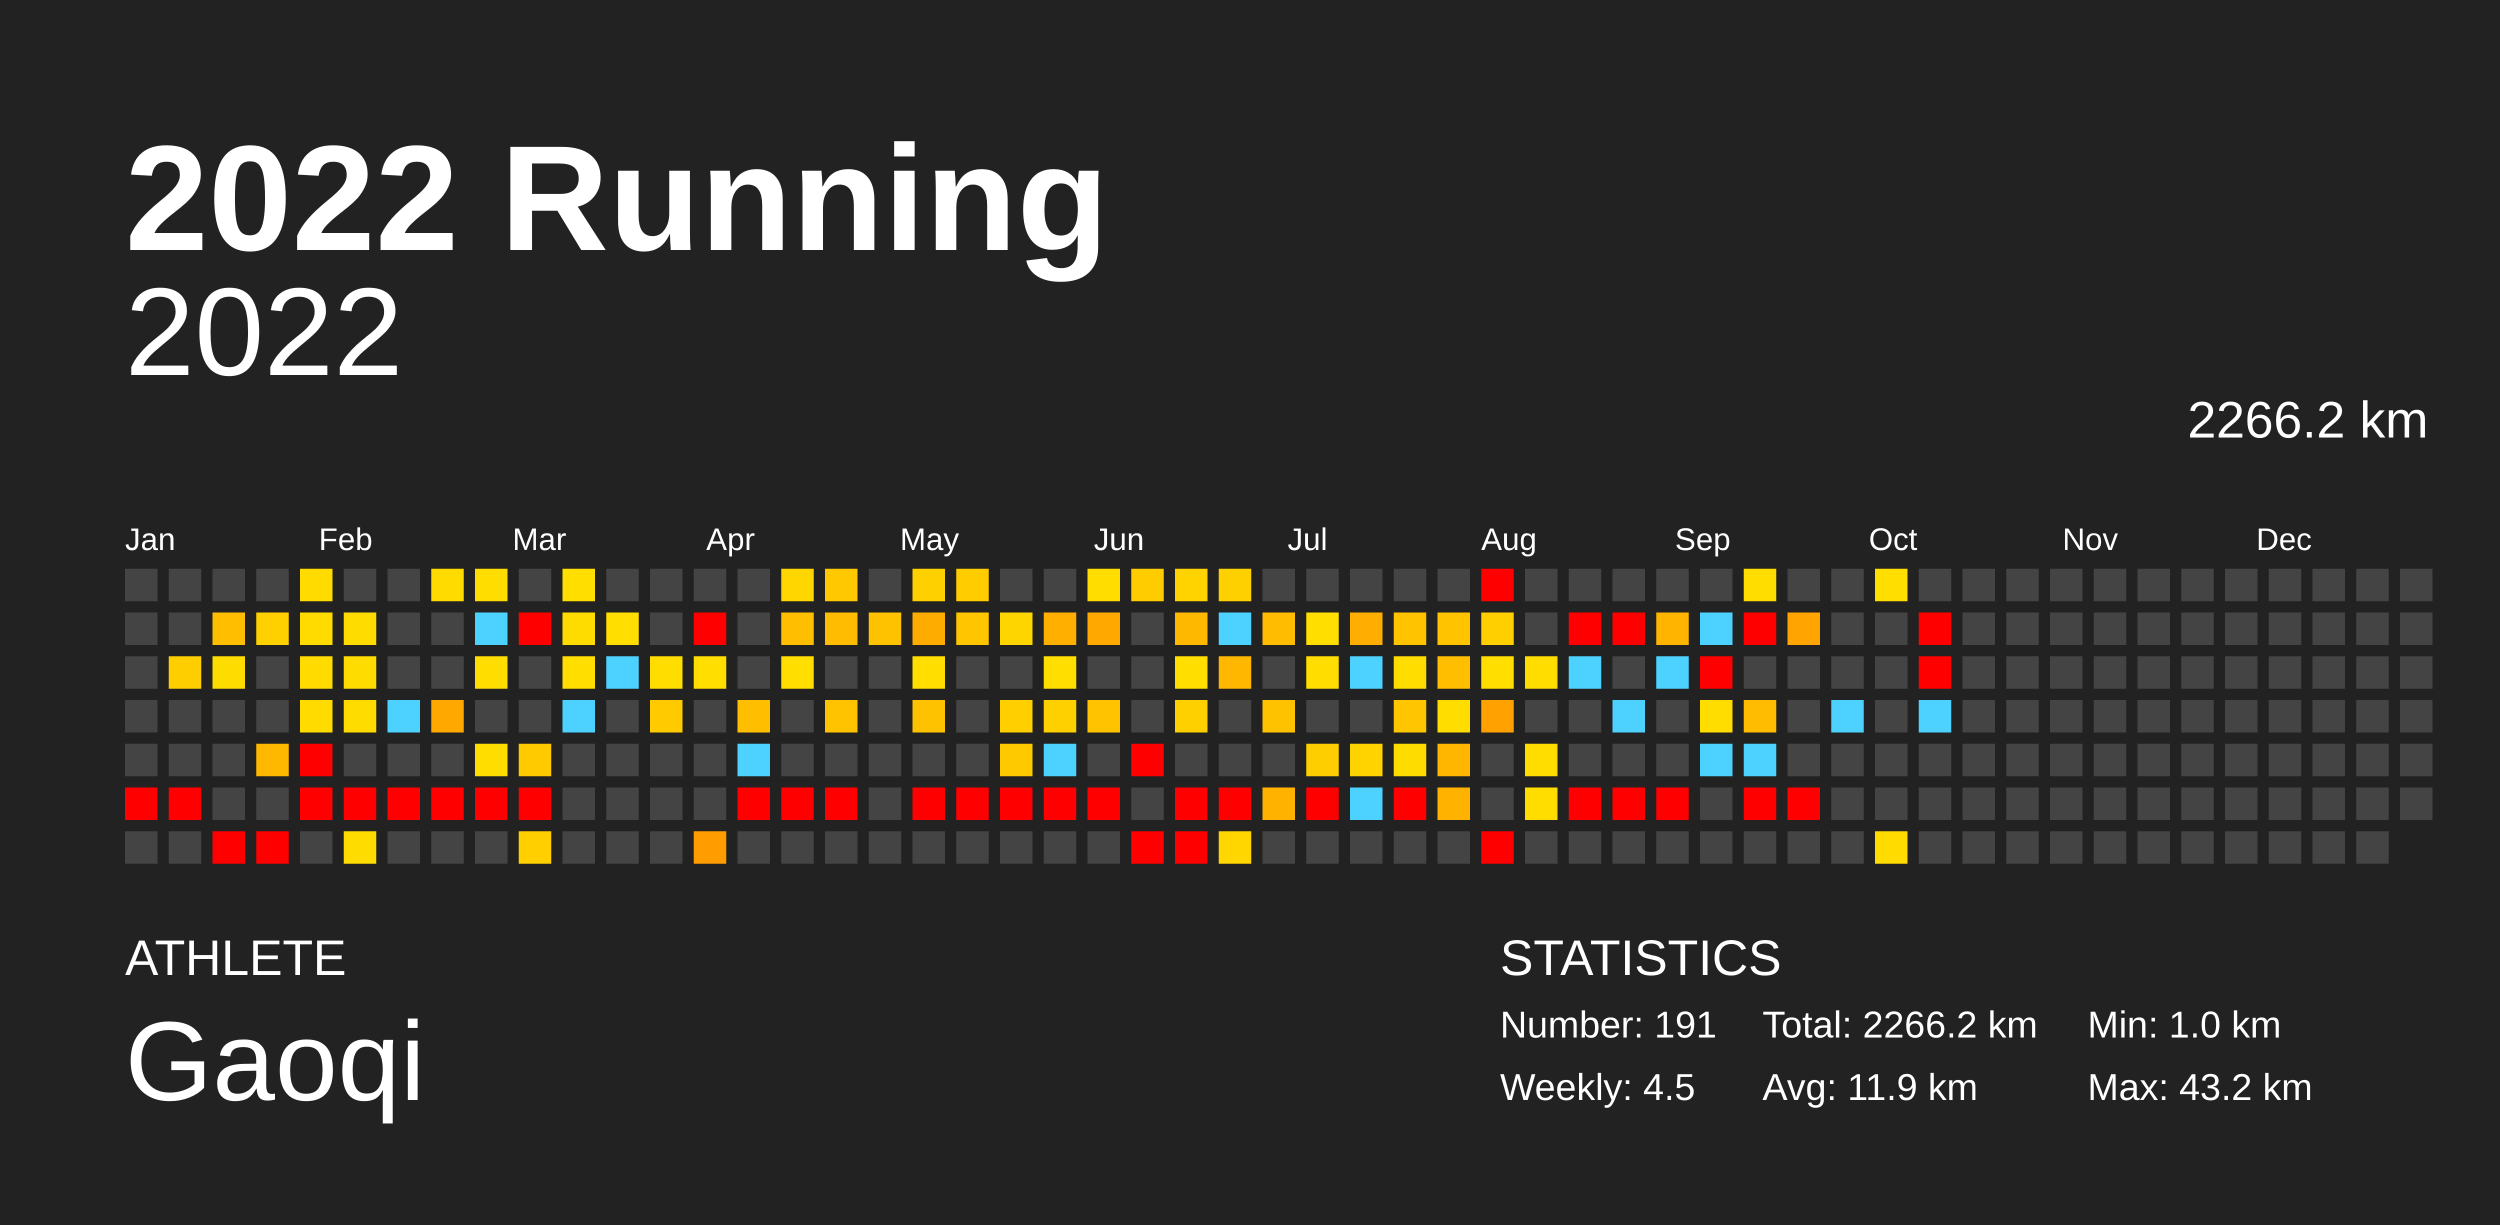
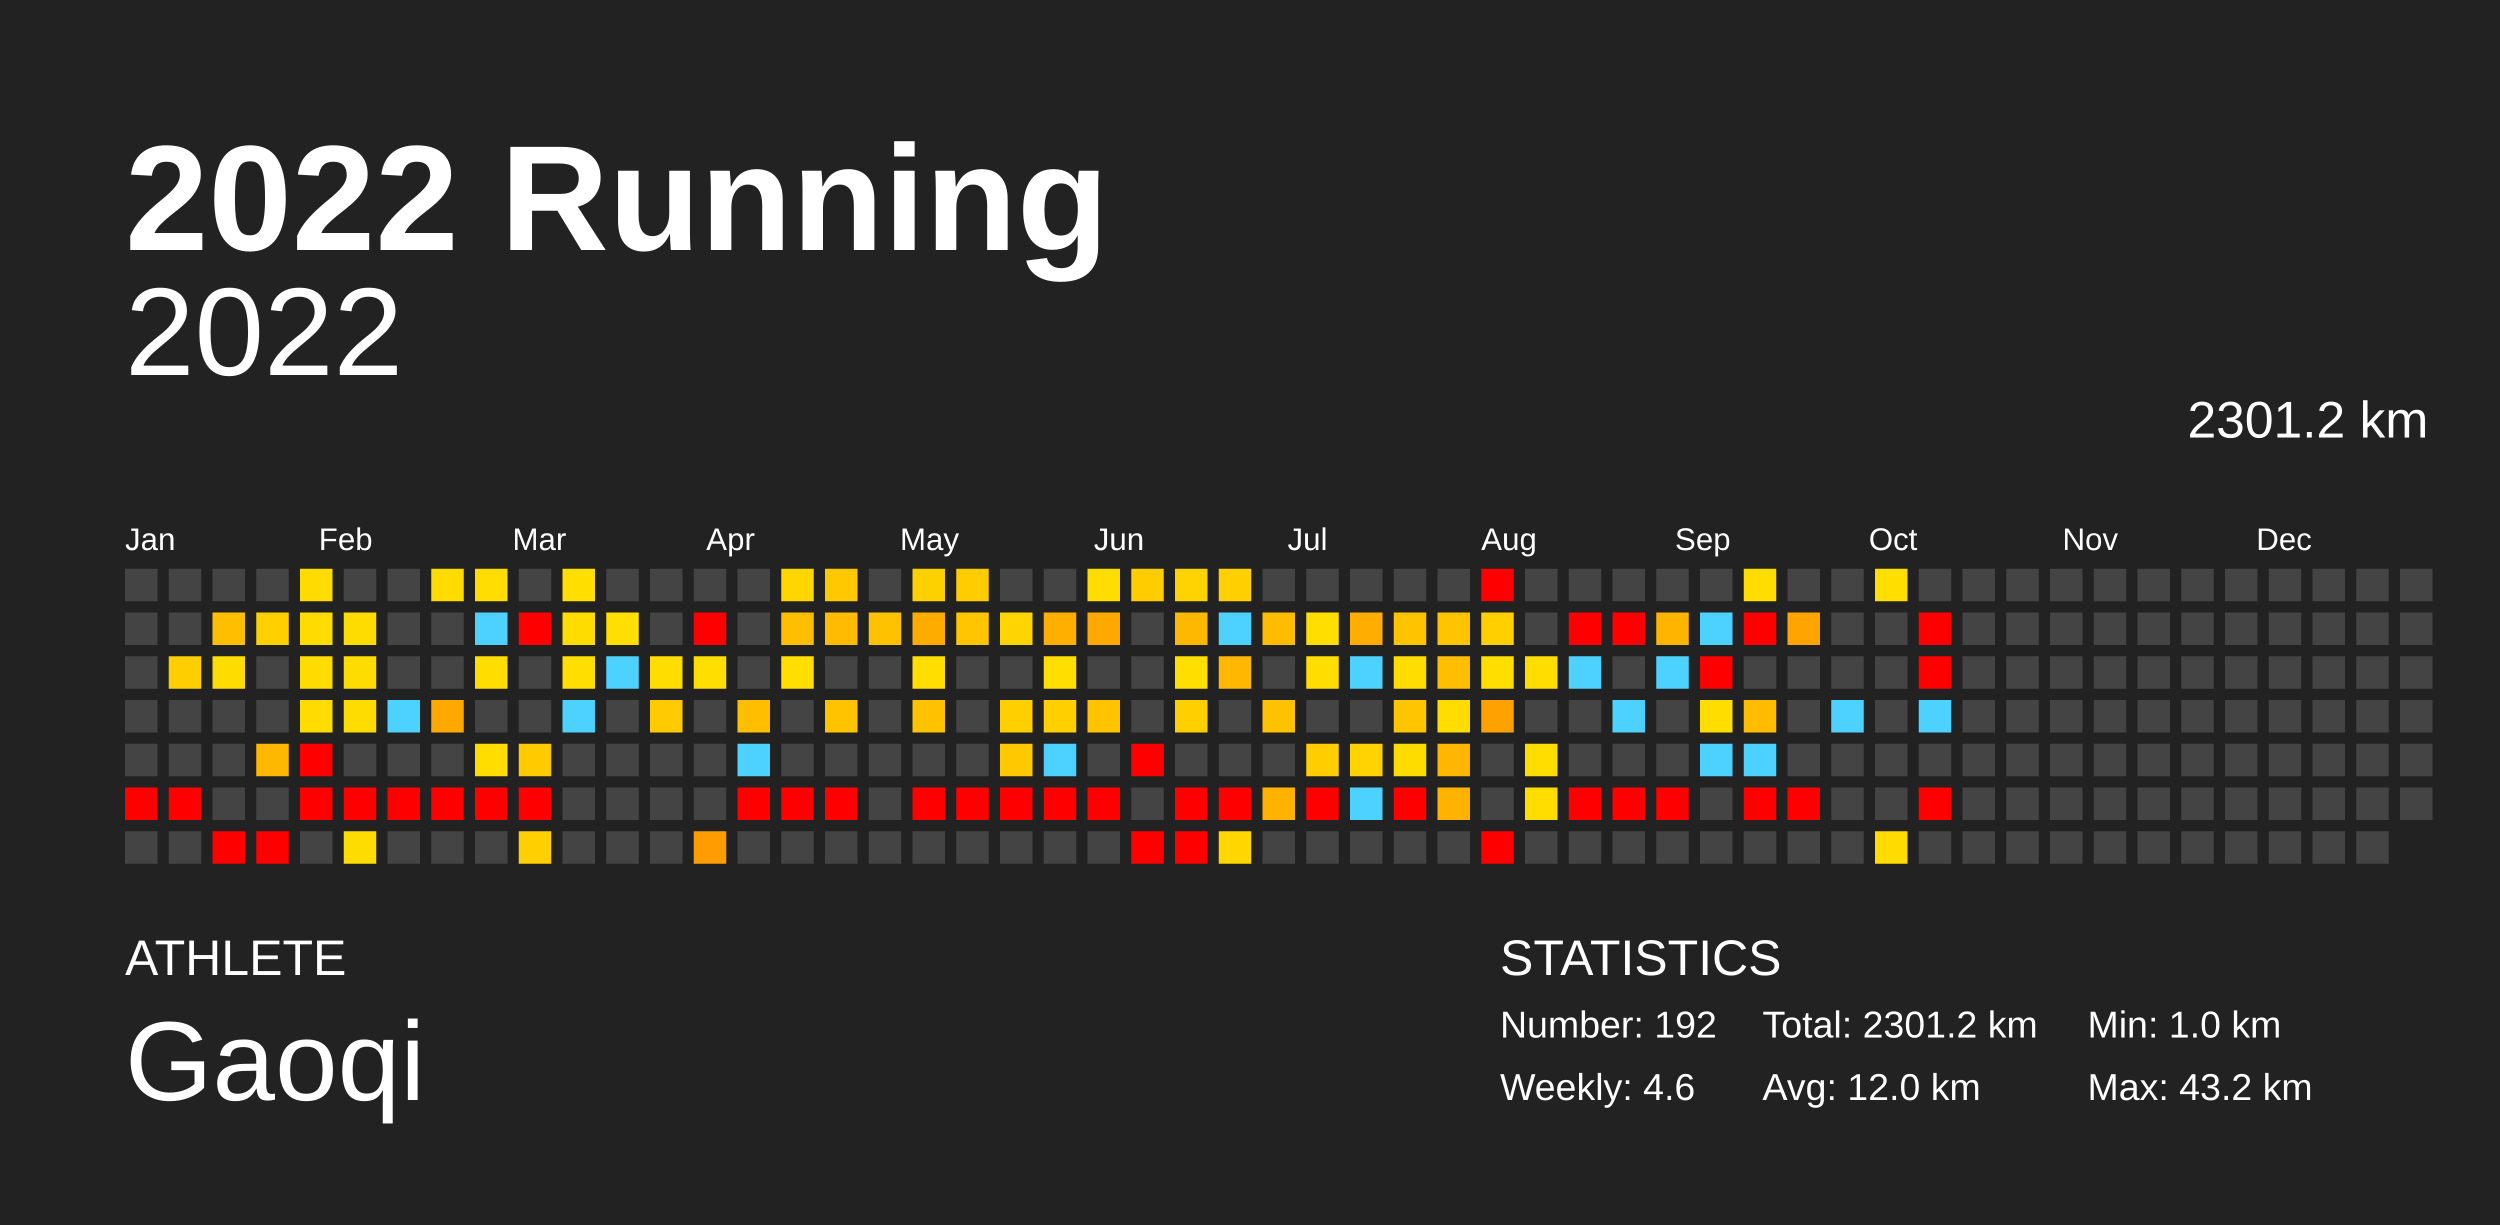
<svg xmlns="http://www.w3.org/2000/svg" baseProfile="full" height="98mm" version="1.1" viewBox="0,0,200,98" width="200mm">
  <defs />
  <rect fill="#222222" height="98" width="200" x="0" y="0" />
  <text fill="#FFFFFF" style="font-size:12px; font-family:Arial; font-weight:bold;" x="10" y="20">2022 Running</text>
  <text fill="#FFFFFF" style="font-size:4px; font-family:Arial" x="10" y="78">ATHLETE</text>
  <text fill="#FFFFFF" style="font-size:9px; font-family:Arial" x="10" y="88">Gaoqi</text>
  <text fill="#FFFFFF" style="font-size:4px; font-family:Arial" x="120" y="78">STATISTICS</text>
-   <text fill="#FFFFFF" style="font-size:3px; font-family:Arial" x="120" y="83">Number: 191</text>
-   <text fill="#FFFFFF" style="font-size:3px; font-family:Arial" x="120" y="88">Weekly: 4.5</text>
-   <text fill="#FFFFFF" style="font-size:3px; font-family:Arial" x="141" y="83">Total: 2266.2 km</text>
-   <text fill="#FFFFFF" style="font-size:3px; font-family:Arial" x="141" y="88">Avg: 11.9 km</text>
+   <text fill="#FFFFFF" style="font-size:3px; font-family:Arial" x="120" y="83">Number: 192</text>
+   <text fill="#FFFFFF" style="font-size:3px; font-family:Arial" x="120" y="88">Weekly: 4.6</text>
+   <text fill="#FFFFFF" style="font-size:3px; font-family:Arial" x="141" y="83">Total: 2301.2 km</text>
+   <text fill="#FFFFFF" style="font-size:3px; font-family:Arial" x="141" y="88">Avg: 12.0 km</text>
  <text fill="#FFFFFF" style="font-size:3px; font-family:Arial" x="167" y="83">Min: 1.0 km</text>
  <text fill="#FFFFFF" style="font-size:3px; font-family:Arial" x="167" y="88">Max: 43.2 km</text>
  <text alignment-baseline="hanging" fill="#FFFFFF" style="font-size:10.0px; font-family:Arial;" x="10" y="30">2022</text>
-   <text alignment-baseline="hanging" fill="#FFFFFF" style="font-size:4.125px; font-family:Arial;" x="175" y="35">2266.2 km</text>
+   <text alignment-baseline="hanging" fill="#FFFFFF" style="font-size:4.125px; font-family:Arial;" x="175" y="35">2301.2 km</text>
  <text fill="#FFFFFF" style="font-size:2.5px; font-family:Arial" x="10.0" y="44">Jan</text>
  <text fill="#FFFFFF" style="font-size:2.5px; font-family:Arial" x="25.5" y="44">Feb</text>
  <text fill="#FFFFFF" style="font-size:2.5px; font-family:Arial" x="41.0" y="44">Mar</text>
  <text fill="#FFFFFF" style="font-size:2.5px; font-family:Arial" x="56.5" y="44">Apr</text>
  <text fill="#FFFFFF" style="font-size:2.5px; font-family:Arial" x="72.0" y="44">May</text>
  <text fill="#FFFFFF" style="font-size:2.5px; font-family:Arial" x="87.5" y="44">Jun</text>
  <text fill="#FFFFFF" style="font-size:2.5px; font-family:Arial" x="103.0" y="44">Jul</text>
  <text fill="#FFFFFF" style="font-size:2.5px; font-family:Arial" x="118.5" y="44">Aug</text>
  <text fill="#FFFFFF" style="font-size:2.5px; font-family:Arial" x="134.0" y="44">Sep</text>
  <text fill="#FFFFFF" style="font-size:2.5px; font-family:Arial" x="149.5" y="44">Oct</text>
  <text fill="#FFFFFF" style="font-size:2.5px; font-family:Arial" x="165.0" y="44">Nov</text>
  <text fill="#FFFFFF" style="font-size:2.5px; font-family:Arial" x="180.5" y="44">Dec</text>
  <rect fill="#444444" height="2.6" width="2.6" x="10.0" y="45.5" />
  <rect fill="#444444" height="2.6" width="2.6" x="10.0" y="49.0" />
  <rect fill="#444444" height="2.6" width="2.6" x="10.0" y="52.5" />
  <rect fill="#444444" height="2.6" width="2.6" x="10.0" y="56.0" />
  <rect fill="#444444" height="2.6" width="2.6" x="10.0" y="59.5" />
  <rect fill="red" height="2.6" width="2.6" x="10.0" y="63.0" />
  <rect fill="#444444" height="2.6" width="2.6" x="10.0" y="66.5" />
  <rect fill="#444444" height="2.6" width="2.6" x="13.5" y="45.5" />
  <rect fill="#444444" height="2.6" width="2.6" x="13.5" y="49.0" />
  <rect fill="#ffce00" height="2.6" width="2.6" x="13.5" y="52.5" />
  <rect fill="#444444" height="2.6" width="2.6" x="13.5" y="56.0" />
  <rect fill="#444444" height="2.6" width="2.6" x="13.5" y="59.5" />
  <rect fill="red" height="2.6" width="2.6" x="13.5" y="63.0" />
  <rect fill="#444444" height="2.6" width="2.6" x="13.5" y="66.5" />
  <rect fill="#444444" height="2.6" width="2.6" x="17.0" y="45.5" />
  <rect fill="#ffbf00" height="2.6" width="2.6" x="17.0" y="49.0" />
  <rect fill="#ffdc00" height="2.6" width="2.6" x="17.0" y="52.5" />
  <rect fill="#444444" height="2.6" width="2.6" x="17.0" y="56.0" />
  <rect fill="#444444" height="2.6" width="2.6" x="17.0" y="59.5" />
  <rect fill="#444444" height="2.6" width="2.6" x="17.0" y="63.0" />
  <rect fill="red" height="2.6" width="2.6" x="17.0" y="66.5" />
  <rect fill="#444444" height="2.6" width="2.6" x="20.5" y="45.5" />
  <rect fill="#ffd000" height="2.6" width="2.6" x="20.5" y="49.0" />
  <rect fill="#444444" height="2.6" width="2.6" x="20.5" y="52.5" />
  <rect fill="#444444" height="2.6" width="2.6" x="20.5" y="56.0" />
  <rect fill="#ffb800" height="2.6" width="2.6" x="20.5" y="59.5" />
  <rect fill="#444444" height="2.6" width="2.6" x="20.5" y="63.0" />
  <rect fill="red" height="2.6" width="2.6" x="20.5" y="66.5" />
  <rect fill="#ffdb00" height="2.6" width="2.6" x="24.0" y="45.5" />
  <rect fill="#ffdb00" height="2.6" width="2.6" x="24.0" y="49.0" />
  <rect fill="#ffdb00" height="2.6" width="2.6" x="24.0" y="52.5" />
  <rect fill="#ffdb00" height="2.6" width="2.6" x="24.0" y="56.0" />
  <rect fill="red" height="2.6" width="2.6" x="24.0" y="59.5" />
  <rect fill="red" height="2.6" width="2.6" x="24.0" y="63.0" />
  <rect fill="#444444" height="2.6" width="2.6" x="24.0" y="66.5" />
  <rect fill="#444444" height="2.6" width="2.6" x="27.5" y="45.5" />
  <rect fill="#ffdc00" height="2.6" width="2.6" x="27.5" y="49.0" />
  <rect fill="#ffdc00" height="2.6" width="2.6" x="27.5" y="52.5" />
  <rect fill="#ffdc00" height="2.6" width="2.6" x="27.5" y="56.0" />
  <rect fill="#444444" height="2.6" width="2.6" x="27.5" y="59.5" />
  <rect fill="red" height="2.6" width="2.6" x="27.5" y="63.0" />
  <rect fill="#ffdc00" height="2.6" width="2.6" x="27.5" y="66.5" />
  <rect fill="#444444" height="2.6" width="2.6" x="31.0" y="45.5" />
  <rect fill="#444444" height="2.6" width="2.6" x="31.0" y="49.0" />
  <rect fill="#444444" height="2.6" width="2.6" x="31.0" y="52.5" />
  <rect fill="#4dd2ff" height="2.6" width="2.6" x="31.0" y="56.0" />
  <rect fill="#444444" height="2.6" width="2.6" x="31.0" y="59.5" />
  <rect fill="red" height="2.6" width="2.6" x="31.0" y="63.0" />
  <rect fill="#444444" height="2.6" width="2.6" x="31.0" y="66.5" />
  <rect fill="#ffdb00" height="2.6" width="2.6" x="34.5" y="45.5" />
  <rect fill="#444444" height="2.6" width="2.6" x="34.5" y="49.0" />
  <rect fill="#444444" height="2.6" width="2.6" x="34.5" y="52.5" />
  <rect fill="#ffa800" height="2.6" width="2.6" x="34.5" y="56.0" />
  <rect fill="#444444" height="2.6" width="2.6" x="34.5" y="59.5" />
  <rect fill="red" height="2.6" width="2.6" x="34.5" y="63.0" />
  <rect fill="#444444" height="2.6" width="2.6" x="34.5" y="66.5" />
  <rect fill="#ffdd00" height="2.6" width="2.6" x="38.0" y="45.5" />
  <rect fill="#4dd2ff" height="2.6" width="2.6" x="38.0" y="49.0" />
  <rect fill="#ffdd00" height="2.6" width="2.6" x="38.0" y="52.5" />
  <rect fill="#444444" height="2.6" width="2.6" x="38.0" y="56.0" />
  <rect fill="#ffdd00" height="2.6" width="2.6" x="38.0" y="59.5" />
  <rect fill="red" height="2.6" width="2.6" x="38.0" y="63.0" />
  <rect fill="#444444" height="2.6" width="2.6" x="38.0" y="66.5" />
  <rect fill="#444444" height="2.6" width="2.6" x="41.5" y="45.5" />
  <rect fill="red" height="2.6" width="2.6" x="41.5" y="49.0" />
  <rect fill="#444444" height="2.6" width="2.6" x="41.5" y="52.5" />
  <rect fill="#444444" height="2.6" width="2.6" x="41.5" y="56.0" />
  <rect fill="#ffca00" height="2.6" width="2.6" x="41.5" y="59.5" />
  <rect fill="red" height="2.6" width="2.6" x="41.5" y="63.0" />
  <rect fill="#ffcf00" height="2.6" width="2.6" x="41.5" y="66.5" />
  <rect fill="#ffde00" height="2.6" width="2.6" x="45.0" y="45.5" />
  <rect fill="#ffdc00" height="2.6" width="2.6" x="45.0" y="49.0" />
  <rect fill="#ffde00" height="2.6" width="2.6" x="45.0" y="52.5" />
  <rect fill="#4dd2ff" height="2.6" width="2.6" x="45.0" y="56.0" />
  <rect fill="#444444" height="2.6" width="2.6" x="45.0" y="59.5" />
  <rect fill="#444444" height="2.6" width="2.6" x="45.0" y="63.0" />
  <rect fill="#444444" height="2.6" width="2.6" x="45.0" y="66.5" />
  <rect fill="#444444" height="2.6" width="2.6" x="48.5" y="45.5" />
  <rect fill="#ffde00" height="2.6" width="2.6" x="48.5" y="49.0" />
  <rect fill="#4dd2ff" height="2.6" width="2.6" x="48.5" y="52.5" />
  <rect fill="#444444" height="2.6" width="2.6" x="48.5" y="56.0" />
  <rect fill="#444444" height="2.6" width="2.6" x="48.5" y="59.5" />
  <rect fill="#444444" height="2.6" width="2.6" x="48.5" y="63.0" />
  <rect fill="#444444" height="2.6" width="2.6" x="48.5" y="66.5" />
  <rect fill="#444444" height="2.6" width="2.6" x="52.0" y="45.5" />
  <rect fill="#444444" height="2.6" width="2.6" x="52.0" y="49.0" />
  <rect fill="#ffdd00" height="2.6" width="2.6" x="52.0" y="52.5" />
  <rect fill="#ffca00" height="2.6" width="2.6" x="52.0" y="56.0" />
  <rect fill="#444444" height="2.6" width="2.6" x="52.0" y="59.5" />
  <rect fill="#444444" height="2.6" width="2.6" x="52.0" y="63.0" />
  <rect fill="#444444" height="2.6" width="2.6" x="52.0" y="66.5" />
  <rect fill="#444444" height="2.6" width="2.6" x="55.5" y="45.5" />
  <rect fill="red" height="2.6" width="2.6" x="55.5" y="49.0" />
  <rect fill="#ffde00" height="2.6" width="2.6" x="55.5" y="52.5" />
  <rect fill="#444444" height="2.6" width="2.6" x="55.5" y="56.0" />
  <rect fill="#444444" height="2.6" width="2.6" x="55.5" y="59.5" />
  <rect fill="#444444" height="2.6" width="2.6" x="55.5" y="63.0" />
  <rect fill="#ff9d00" height="2.6" width="2.6" x="55.5" y="66.5" />
  <rect fill="#444444" height="2.6" width="2.6" x="59.0" y="45.5" />
  <rect fill="#444444" height="2.6" width="2.6" x="59.0" y="49.0" />
  <rect fill="#444444" height="2.6" width="2.6" x="59.0" y="52.5" />
  <rect fill="#ffbf00" height="2.6" width="2.6" x="59.0" y="56.0" />
  <rect fill="#4dd2ff" height="2.6" width="2.6" x="59.0" y="59.5" />
  <rect fill="red" height="2.6" width="2.6" x="59.0" y="63.0" />
  <rect fill="#444444" height="2.6" width="2.6" x="59.0" y="66.5" />
  <rect fill="#ffd600" height="2.6" width="2.6" x="62.5" y="45.5" />
  <rect fill="#ffbf00" height="2.6" width="2.6" x="62.5" y="49.0" />
  <rect fill="#ffde00" height="2.6" width="2.6" x="62.5" y="52.5" />
  <rect fill="#444444" height="2.6" width="2.6" x="62.5" y="56.0" />
  <rect fill="#444444" height="2.6" width="2.6" x="62.5" y="59.5" />
  <rect fill="red" height="2.6" width="2.6" x="62.5" y="63.0" />
  <rect fill="#444444" height="2.6" width="2.6" x="62.5" y="66.5" />
  <rect fill="#ffc800" height="2.6" width="2.6" x="66.0" y="45.5" />
  <rect fill="#ffbc00" height="2.6" width="2.6" x="66.0" y="49.0" />
  <rect fill="#444444" height="2.6" width="2.6" x="66.0" y="52.5" />
  <rect fill="#ffc300" height="2.6" width="2.6" x="66.0" y="56.0" />
  <rect fill="#444444" height="2.6" width="2.6" x="66.0" y="59.5" />
  <rect fill="red" height="2.6" width="2.6" x="66.0" y="63.0" />
  <rect fill="#444444" height="2.6" width="2.6" x="66.0" y="66.5" />
  <rect fill="#444444" height="2.6" width="2.6" x="69.5" y="45.5" />
  <rect fill="#ffc200" height="2.6" width="2.6" x="69.5" y="49.0" />
  <rect fill="#444444" height="2.6" width="2.6" x="69.5" y="52.5" />
  <rect fill="#444444" height="2.6" width="2.6" x="69.5" y="56.0" />
  <rect fill="#444444" height="2.6" width="2.6" x="69.5" y="59.5" />
  <rect fill="#444444" height="2.6" width="2.6" x="69.5" y="63.0" />
  <rect fill="#444444" height="2.6" width="2.6" x="69.5" y="66.5" />
  <rect fill="#ffd000" height="2.6" width="2.6" x="73.0" y="45.5" />
  <rect fill="#ffac00" height="2.6" width="2.6" x="73.0" y="49.0" />
  <rect fill="#ffde00" height="2.6" width="2.6" x="73.0" y="52.5" />
  <rect fill="#ffc200" height="2.6" width="2.6" x="73.0" y="56.0" />
  <rect fill="#444444" height="2.6" width="2.6" x="73.0" y="59.5" />
  <rect fill="red" height="2.6" width="2.6" x="73.0" y="63.0" />
  <rect fill="#444444" height="2.6" width="2.6" x="73.0" y="66.5" />
  <rect fill="#ffcc00" height="2.6" width="2.6" x="76.5" y="45.5" />
  <rect fill="#ffc600" height="2.6" width="2.6" x="76.5" y="49.0" />
  <rect fill="#444444" height="2.6" width="2.6" x="76.5" y="52.5" />
  <rect fill="#444444" height="2.6" width="2.6" x="76.5" y="56.0" />
  <rect fill="#444444" height="2.6" width="2.6" x="76.5" y="59.5" />
  <rect fill="red" height="2.6" width="2.6" x="76.5" y="63.0" />
  <rect fill="#444444" height="2.6" width="2.6" x="76.5" y="66.5" />
  <rect fill="#444444" height="2.6" width="2.6" x="80.0" y="45.5" />
  <rect fill="#ffd500" height="2.6" width="2.6" x="80.0" y="49.0" />
  <rect fill="#444444" height="2.6" width="2.6" x="80.0" y="52.5" />
  <rect fill="#ffcf00" height="2.6" width="2.6" x="80.0" y="56.0" />
  <rect fill="#ffc900" height="2.6" width="2.6" x="80.0" y="59.5" />
  <rect fill="red" height="2.6" width="2.6" x="80.0" y="63.0" />
  <rect fill="#444444" height="2.6" width="2.6" x="80.0" y="66.5" />
  <rect fill="#444444" height="2.6" width="2.6" x="83.5" y="45.5" />
  <rect fill="#ffaf00" height="2.6" width="2.6" x="83.5" y="49.0" />
  <rect fill="#ffde00" height="2.6" width="2.6" x="83.5" y="52.5" />
  <rect fill="#ffd000" height="2.6" width="2.6" x="83.5" y="56.0" />
  <rect fill="#4dd2ff" height="2.6" width="2.6" x="83.5" y="59.5" />
  <rect fill="red" height="2.6" width="2.6" x="83.5" y="63.0" />
  <rect fill="#444444" height="2.6" width="2.6" x="83.5" y="66.5" />
  <rect fill="#ffdd00" height="2.6" width="2.6" x="87.0" y="45.5" />
  <rect fill="#ffa900" height="2.6" width="2.6" x="87.0" y="49.0" />
  <rect fill="#444444" height="2.6" width="2.6" x="87.0" y="52.5" />
  <rect fill="#ffc300" height="2.6" width="2.6" x="87.0" y="56.0" />
  <rect fill="#444444" height="2.6" width="2.6" x="87.0" y="59.5" />
  <rect fill="red" height="2.6" width="2.6" x="87.0" y="63.0" />
  <rect fill="#444444" height="2.6" width="2.6" x="87.0" y="66.5" />
  <rect fill="#ffcc00" height="2.6" width="2.6" x="90.5" y="45.5" />
  <rect fill="#444444" height="2.6" width="2.6" x="90.5" y="49.0" />
  <rect fill="#444444" height="2.6" width="2.6" x="90.5" y="52.5" />
  <rect fill="#444444" height="2.6" width="2.6" x="90.5" y="56.0" />
  <rect fill="red" height="2.6" width="2.6" x="90.5" y="59.5" />
  <rect fill="#444444" height="2.6" width="2.6" x="90.5" y="63.0" />
  <rect fill="red" height="2.6" width="2.6" x="90.5" y="66.5" />
  <rect fill="#ffd300" height="2.6" width="2.6" x="94.0" y="45.5" />
  <rect fill="#ffb800" height="2.6" width="2.6" x="94.0" y="49.0" />
  <rect fill="#ffde00" height="2.6" width="2.6" x="94.0" y="52.5" />
  <rect fill="#ffd000" height="2.6" width="2.6" x="94.0" y="56.0" />
  <rect fill="#444444" height="2.6" width="2.6" x="94.0" y="59.5" />
  <rect fill="red" height="2.6" width="2.6" x="94.0" y="63.0" />
  <rect fill="red" height="2.6" width="2.6" x="94.0" y="66.5" />
  <rect fill="#ffd000" height="2.6" width="2.6" x="97.5" y="45.5" />
  <rect fill="#4dd2ff" height="2.6" width="2.6" x="97.5" y="49.0" />
  <rect fill="#ffb700" height="2.6" width="2.6" x="97.5" y="52.5" />
  <rect fill="#444444" height="2.6" width="2.6" x="97.5" y="56.0" />
  <rect fill="#444444" height="2.6" width="2.6" x="97.5" y="59.5" />
  <rect fill="red" height="2.6" width="2.6" x="97.5" y="63.0" />
  <rect fill="#ffd600" height="2.6" width="2.6" x="97.5" y="66.5" />
  <rect fill="#444444" height="2.6" width="2.6" x="101.0" y="45.5" />
  <rect fill="#ffbc00" height="2.6" width="2.6" x="101.0" y="49.0" />
  <rect fill="#444444" height="2.6" width="2.6" x="101.0" y="52.5" />
  <rect fill="#ffc200" height="2.6" width="2.6" x="101.0" y="56.0" />
  <rect fill="#444444" height="2.6" width="2.6" x="101.0" y="59.5" />
  <rect fill="#ffb300" height="2.6" width="2.6" x="101.0" y="63.0" />
  <rect fill="#444444" height="2.6" width="2.6" x="101.0" y="66.5" />
  <rect fill="#444444" height="2.6" width="2.6" x="104.5" y="45.5" />
  <rect fill="#ffde00" height="2.6" width="2.6" x="104.5" y="49.0" />
  <rect fill="#ffdd00" height="2.6" width="2.6" x="104.5" y="52.5" />
  <rect fill="#444444" height="2.6" width="2.6" x="104.5" y="56.0" />
  <rect fill="#ffce00" height="2.6" width="2.6" x="104.5" y="59.5" />
  <rect fill="red" height="2.6" width="2.6" x="104.5" y="63.0" />
  <rect fill="#444444" height="2.6" width="2.6" x="104.5" y="66.5" />
  <rect fill="#444444" height="2.6" width="2.6" x="108.0" y="45.5" />
  <rect fill="#ffad00" height="2.6" width="2.6" x="108.0" y="49.0" />
  <rect fill="#4dd2ff" height="2.6" width="2.6" x="108.0" y="52.5" />
  <rect fill="#444444" height="2.6" width="2.6" x="108.0" y="56.0" />
  <rect fill="#ffd300" height="2.6" width="2.6" x="108.0" y="59.5" />
  <rect fill="#4dd2ff" height="2.6" width="2.6" x="108.0" y="63.0" />
  <rect fill="#444444" height="2.6" width="2.6" x="108.0" y="66.5" />
  <rect fill="#444444" height="2.6" width="2.6" x="111.5" y="45.5" />
  <rect fill="#ffc300" height="2.6" width="2.6" x="111.5" y="49.0" />
  <rect fill="#ffdd00" height="2.6" width="2.6" x="111.5" y="52.5" />
  <rect fill="#ffc500" height="2.6" width="2.6" x="111.5" y="56.0" />
  <rect fill="#ffdc00" height="2.6" width="2.6" x="111.5" y="59.5" />
  <rect fill="red" height="2.6" width="2.6" x="111.5" y="63.0" />
  <rect fill="#444444" height="2.6" width="2.6" x="111.5" y="66.5" />
  <rect fill="#444444" height="2.6" width="2.6" x="115.0" y="45.5" />
  <rect fill="#ffc300" height="2.6" width="2.6" x="115.0" y="49.0" />
  <rect fill="#ffbe00" height="2.6" width="2.6" x="115.0" y="52.5" />
  <rect fill="#ffdd00" height="2.6" width="2.6" x="115.0" y="56.0" />
  <rect fill="#ffb600" height="2.6" width="2.6" x="115.0" y="59.5" />
  <rect fill="#ffb200" height="2.6" width="2.6" x="115.0" y="63.0" />
  <rect fill="#444444" height="2.6" width="2.6" x="115.0" y="66.5" />
  <rect fill="red" height="2.6" width="2.6" x="118.5" y="45.5" />
  <rect fill="#ffcf00" height="2.6" width="2.6" x="118.5" y="49.0" />
  <rect fill="#ffde00" height="2.6" width="2.6" x="118.5" y="52.5" />
  <rect fill="#ffa100" height="2.6" width="2.6" x="118.5" y="56.0" />
  <rect fill="#444444" height="2.6" width="2.6" x="118.5" y="59.5" />
  <rect fill="#444444" height="2.6" width="2.6" x="118.5" y="63.0" />
  <rect fill="red" height="2.6" width="2.6" x="118.5" y="66.5" />
  <rect fill="#444444" height="2.6" width="2.6" x="122.0" y="45.5" />
  <rect fill="#444444" height="2.6" width="2.6" x="122.0" y="49.0" />
  <rect fill="#ffdd00" height="2.6" width="2.6" x="122.0" y="52.5" />
  <rect fill="#444444" height="2.6" width="2.6" x="122.0" y="56.0" />
  <rect fill="#ffdd00" height="2.6" width="2.6" x="122.0" y="59.5" />
  <rect fill="#ffdd00" height="2.6" width="2.6" x="122.0" y="63.0" />
  <rect fill="#444444" height="2.6" width="2.6" x="122.0" y="66.5" />
  <rect fill="#444444" height="2.6" width="2.6" x="125.5" y="45.5" />
  <rect fill="red" height="2.6" width="2.6" x="125.5" y="49.0" />
  <rect fill="#4dd2ff" height="2.6" width="2.6" x="125.5" y="52.5" />
  <rect fill="#444444" height="2.6" width="2.6" x="125.5" y="56.0" />
  <rect fill="#444444" height="2.6" width="2.6" x="125.5" y="59.5" />
  <rect fill="red" height="2.6" width="2.6" x="125.5" y="63.0" />
  <rect fill="#444444" height="2.6" width="2.6" x="125.5" y="66.5" />
  <rect fill="#444444" height="2.6" width="2.6" x="129.0" y="45.5" />
  <rect fill="red" height="2.6" width="2.6" x="129.0" y="49.0" />
  <rect fill="#444444" height="2.6" width="2.6" x="129.0" y="52.5" />
  <rect fill="#4dd2ff" height="2.6" width="2.6" x="129.0" y="56.0" />
  <rect fill="#444444" height="2.6" width="2.6" x="129.0" y="59.5" />
  <rect fill="red" height="2.6" width="2.6" x="129.0" y="63.0" />
  <rect fill="#444444" height="2.6" width="2.6" x="129.0" y="66.5" />
  <rect fill="#444444" height="2.6" width="2.6" x="132.5" y="45.5" />
  <rect fill="#ffb400" height="2.6" width="2.6" x="132.5" y="49.0" />
  <rect fill="#4dd2ff" height="2.6" width="2.6" x="132.5" y="52.5" />
  <rect fill="#444444" height="2.6" width="2.6" x="132.5" y="56.0" />
  <rect fill="#444444" height="2.6" width="2.6" x="132.5" y="59.5" />
  <rect fill="red" height="2.6" width="2.6" x="132.5" y="63.0" />
  <rect fill="#444444" height="2.6" width="2.6" x="132.5" y="66.5" />
  <rect fill="#444444" height="2.6" width="2.6" x="136.0" y="45.5" />
  <rect fill="#4dd2ff" height="2.6" width="2.6" x="136.0" y="49.0" />
  <rect fill="red" height="2.6" width="2.6" x="136.0" y="52.5" />
  <rect fill="#ffdd00" height="2.6" width="2.6" x="136.0" y="56.0" />
  <rect fill="#4dd2ff" height="2.6" width="2.6" x="136.0" y="59.5" />
  <rect fill="#444444" height="2.6" width="2.6" x="136.0" y="63.0" />
  <rect fill="#444444" height="2.6" width="2.6" x="136.0" y="66.5" />
  <rect fill="#ffdd00" height="2.6" width="2.6" x="139.5" y="45.5" />
  <rect fill="red" height="2.6" width="2.6" x="139.5" y="49.0" />
  <rect fill="#444444" height="2.6" width="2.6" x="139.5" y="52.5" />
  <rect fill="#ffbc00" height="2.6" width="2.6" x="139.5" y="56.0" />
  <rect fill="#4dd2ff" height="2.6" width="2.6" x="139.5" y="59.5" />
  <rect fill="red" height="2.6" width="2.6" x="139.5" y="63.0" />
  <rect fill="#444444" height="2.6" width="2.6" x="139.5" y="66.5" />
  <rect fill="#444444" height="2.6" width="2.6" x="143.0" y="45.5" />
  <rect fill="#ffa400" height="2.6" width="2.6" x="143.0" y="49.0" />
  <rect fill="#444444" height="2.6" width="2.6" x="143.0" y="52.5" />
  <rect fill="#444444" height="2.6" width="2.6" x="143.0" y="56.0" />
  <rect fill="#444444" height="2.6" width="2.6" x="143.0" y="59.5" />
  <rect fill="red" height="2.6" width="2.6" x="143.0" y="63.0" />
  <rect fill="#444444" height="2.6" width="2.6" x="143.0" y="66.5" />
  <rect fill="#444444" height="2.6" width="2.6" x="146.5" y="45.5" />
  <rect fill="#444444" height="2.6" width="2.6" x="146.5" y="49.0" />
  <rect fill="#444444" height="2.6" width="2.6" x="146.5" y="52.5" />
  <rect fill="#4dd2ff" height="2.6" width="2.6" x="146.5" y="56.0" />
  <rect fill="#444444" height="2.6" width="2.6" x="146.5" y="59.5" />
  <rect fill="#444444" height="2.6" width="2.6" x="146.5" y="63.0" />
  <rect fill="#444444" height="2.6" width="2.6" x="146.5" y="66.5" />
  <rect fill="#ffde00" height="2.6" width="2.6" x="150.0" y="45.5" />
  <rect fill="#444444" height="2.6" width="2.6" x="150.0" y="49.0" />
  <rect fill="#444444" height="2.6" width="2.6" x="150.0" y="52.5" />
  <rect fill="#444444" height="2.6" width="2.6" x="150.0" y="56.0" />
  <rect fill="#444444" height="2.6" width="2.6" x="150.0" y="59.5" />
  <rect fill="#444444" height="2.6" width="2.6" x="150.0" y="63.0" />
  <rect fill="#ffdb00" height="2.6" width="2.6" x="150.0" y="66.5" />
  <rect fill="#444444" height="2.6" width="2.6" x="153.5" y="45.5" />
  <rect fill="red" height="2.6" width="2.6" x="153.5" y="49.0" />
  <rect fill="red" height="2.6" width="2.6" x="153.5" y="52.5" />
  <rect fill="#4dd2ff" height="2.6" width="2.6" x="153.5" y="56.0" />
  <rect fill="#444444" height="2.6" width="2.6" x="153.5" y="59.5" />
-   <rect fill="#444444" height="2.6" width="2.6" x="153.5" y="63.0" />
+   <rect fill="red" height="2.6" width="2.6" x="153.5" y="63.0" />
  <rect fill="#444444" height="2.6" width="2.6" x="153.5" y="66.5" />
  <rect fill="#444444" height="2.6" width="2.6" x="157.0" y="45.5" />
  <rect fill="#444444" height="2.6" width="2.6" x="157.0" y="49.0" />
  <rect fill="#444444" height="2.6" width="2.6" x="157.0" y="52.5" />
  <rect fill="#444444" height="2.6" width="2.6" x="157.0" y="56.0" />
  <rect fill="#444444" height="2.6" width="2.6" x="157.0" y="59.5" />
  <rect fill="#444444" height="2.6" width="2.6" x="157.0" y="63.0" />
  <rect fill="#444444" height="2.6" width="2.6" x="157.0" y="66.5" />
  <rect fill="#444444" height="2.6" width="2.6" x="160.5" y="45.5" />
  <rect fill="#444444" height="2.6" width="2.6" x="160.5" y="49.0" />
  <rect fill="#444444" height="2.6" width="2.6" x="160.5" y="52.5" />
  <rect fill="#444444" height="2.6" width="2.6" x="160.5" y="56.0" />
  <rect fill="#444444" height="2.6" width="2.6" x="160.5" y="59.5" />
  <rect fill="#444444" height="2.6" width="2.6" x="160.5" y="63.0" />
  <rect fill="#444444" height="2.6" width="2.6" x="160.5" y="66.5" />
  <rect fill="#444444" height="2.6" width="2.6" x="164.0" y="45.5" />
  <rect fill="#444444" height="2.6" width="2.6" x="164.0" y="49.0" />
  <rect fill="#444444" height="2.6" width="2.6" x="164.0" y="52.5" />
  <rect fill="#444444" height="2.6" width="2.6" x="164.0" y="56.0" />
  <rect fill="#444444" height="2.6" width="2.6" x="164.0" y="59.5" />
  <rect fill="#444444" height="2.6" width="2.6" x="164.0" y="63.0" />
  <rect fill="#444444" height="2.6" width="2.6" x="164.0" y="66.5" />
  <rect fill="#444444" height="2.6" width="2.6" x="167.5" y="45.5" />
  <rect fill="#444444" height="2.6" width="2.6" x="167.5" y="49.0" />
  <rect fill="#444444" height="2.6" width="2.6" x="167.5" y="52.5" />
  <rect fill="#444444" height="2.6" width="2.6" x="167.5" y="56.0" />
  <rect fill="#444444" height="2.6" width="2.6" x="167.5" y="59.5" />
  <rect fill="#444444" height="2.6" width="2.6" x="167.5" y="63.0" />
  <rect fill="#444444" height="2.6" width="2.6" x="167.5" y="66.5" />
  <rect fill="#444444" height="2.6" width="2.6" x="171.0" y="45.5" />
  <rect fill="#444444" height="2.6" width="2.6" x="171.0" y="49.0" />
  <rect fill="#444444" height="2.6" width="2.6" x="171.0" y="52.5" />
  <rect fill="#444444" height="2.6" width="2.6" x="171.0" y="56.0" />
  <rect fill="#444444" height="2.6" width="2.6" x="171.0" y="59.5" />
  <rect fill="#444444" height="2.6" width="2.6" x="171.0" y="63.0" />
  <rect fill="#444444" height="2.6" width="2.6" x="171.0" y="66.5" />
  <rect fill="#444444" height="2.6" width="2.6" x="174.5" y="45.5" />
  <rect fill="#444444" height="2.6" width="2.6" x="174.5" y="49.0" />
  <rect fill="#444444" height="2.6" width="2.6" x="174.5" y="52.5" />
  <rect fill="#444444" height="2.6" width="2.6" x="174.5" y="56.0" />
  <rect fill="#444444" height="2.6" width="2.6" x="174.5" y="59.5" />
  <rect fill="#444444" height="2.6" width="2.6" x="174.5" y="63.0" />
  <rect fill="#444444" height="2.6" width="2.6" x="174.5" y="66.5" />
  <rect fill="#444444" height="2.6" width="2.6" x="178.0" y="45.5" />
  <rect fill="#444444" height="2.6" width="2.6" x="178.0" y="49.0" />
  <rect fill="#444444" height="2.6" width="2.6" x="178.0" y="52.5" />
  <rect fill="#444444" height="2.6" width="2.6" x="178.0" y="56.0" />
  <rect fill="#444444" height="2.6" width="2.6" x="178.0" y="59.5" />
  <rect fill="#444444" height="2.6" width="2.6" x="178.0" y="63.0" />
  <rect fill="#444444" height="2.6" width="2.6" x="178.0" y="66.5" />
  <rect fill="#444444" height="2.6" width="2.6" x="181.5" y="45.5" />
  <rect fill="#444444" height="2.6" width="2.6" x="181.5" y="49.0" />
  <rect fill="#444444" height="2.6" width="2.6" x="181.5" y="52.5" />
  <rect fill="#444444" height="2.6" width="2.6" x="181.5" y="56.0" />
  <rect fill="#444444" height="2.6" width="2.6" x="181.5" y="59.5" />
  <rect fill="#444444" height="2.6" width="2.6" x="181.5" y="63.0" />
  <rect fill="#444444" height="2.6" width="2.6" x="181.5" y="66.5" />
  <rect fill="#444444" height="2.6" width="2.6" x="185.0" y="45.5" />
  <rect fill="#444444" height="2.6" width="2.6" x="185.0" y="49.0" />
  <rect fill="#444444" height="2.6" width="2.6" x="185.0" y="52.5" />
  <rect fill="#444444" height="2.6" width="2.6" x="185.0" y="56.0" />
  <rect fill="#444444" height="2.6" width="2.6" x="185.0" y="59.5" />
  <rect fill="#444444" height="2.6" width="2.6" x="185.0" y="63.0" />
  <rect fill="#444444" height="2.6" width="2.6" x="185.0" y="66.5" />
  <rect fill="#444444" height="2.6" width="2.6" x="188.5" y="45.5" />
  <rect fill="#444444" height="2.6" width="2.6" x="188.5" y="49.0" />
  <rect fill="#444444" height="2.6" width="2.6" x="188.5" y="52.5" />
  <rect fill="#444444" height="2.6" width="2.6" x="188.5" y="56.0" />
  <rect fill="#444444" height="2.6" width="2.6" x="188.5" y="59.5" />
  <rect fill="#444444" height="2.6" width="2.6" x="188.5" y="63.0" />
  <rect fill="#444444" height="2.6" width="2.6" x="188.5" y="66.5" />
  <rect fill="#444444" height="2.6" width="2.6" x="192.0" y="45.5" />
  <rect fill="#444444" height="2.6" width="2.6" x="192.0" y="49.0" />
  <rect fill="#444444" height="2.6" width="2.6" x="192.0" y="52.5" />
  <rect fill="#444444" height="2.6" width="2.6" x="192.0" y="56.0" />
  <rect fill="#444444" height="2.6" width="2.6" x="192.0" y="59.5" />
  <rect fill="#444444" height="2.6" width="2.6" x="192.0" y="63.0" />
</svg>
